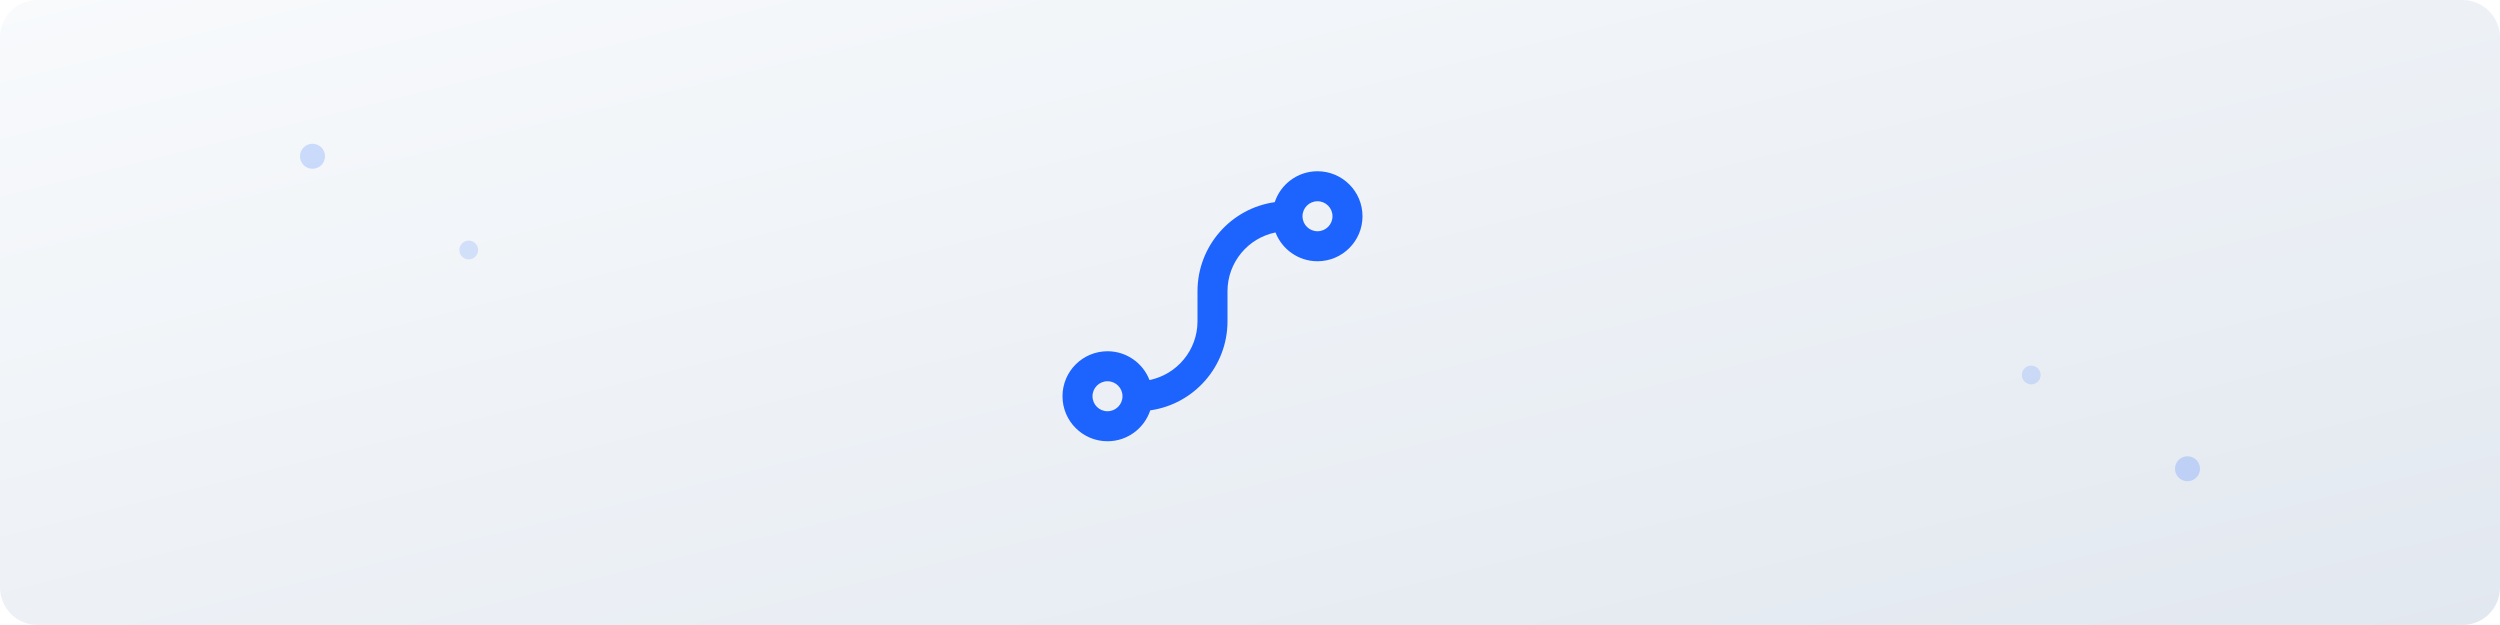
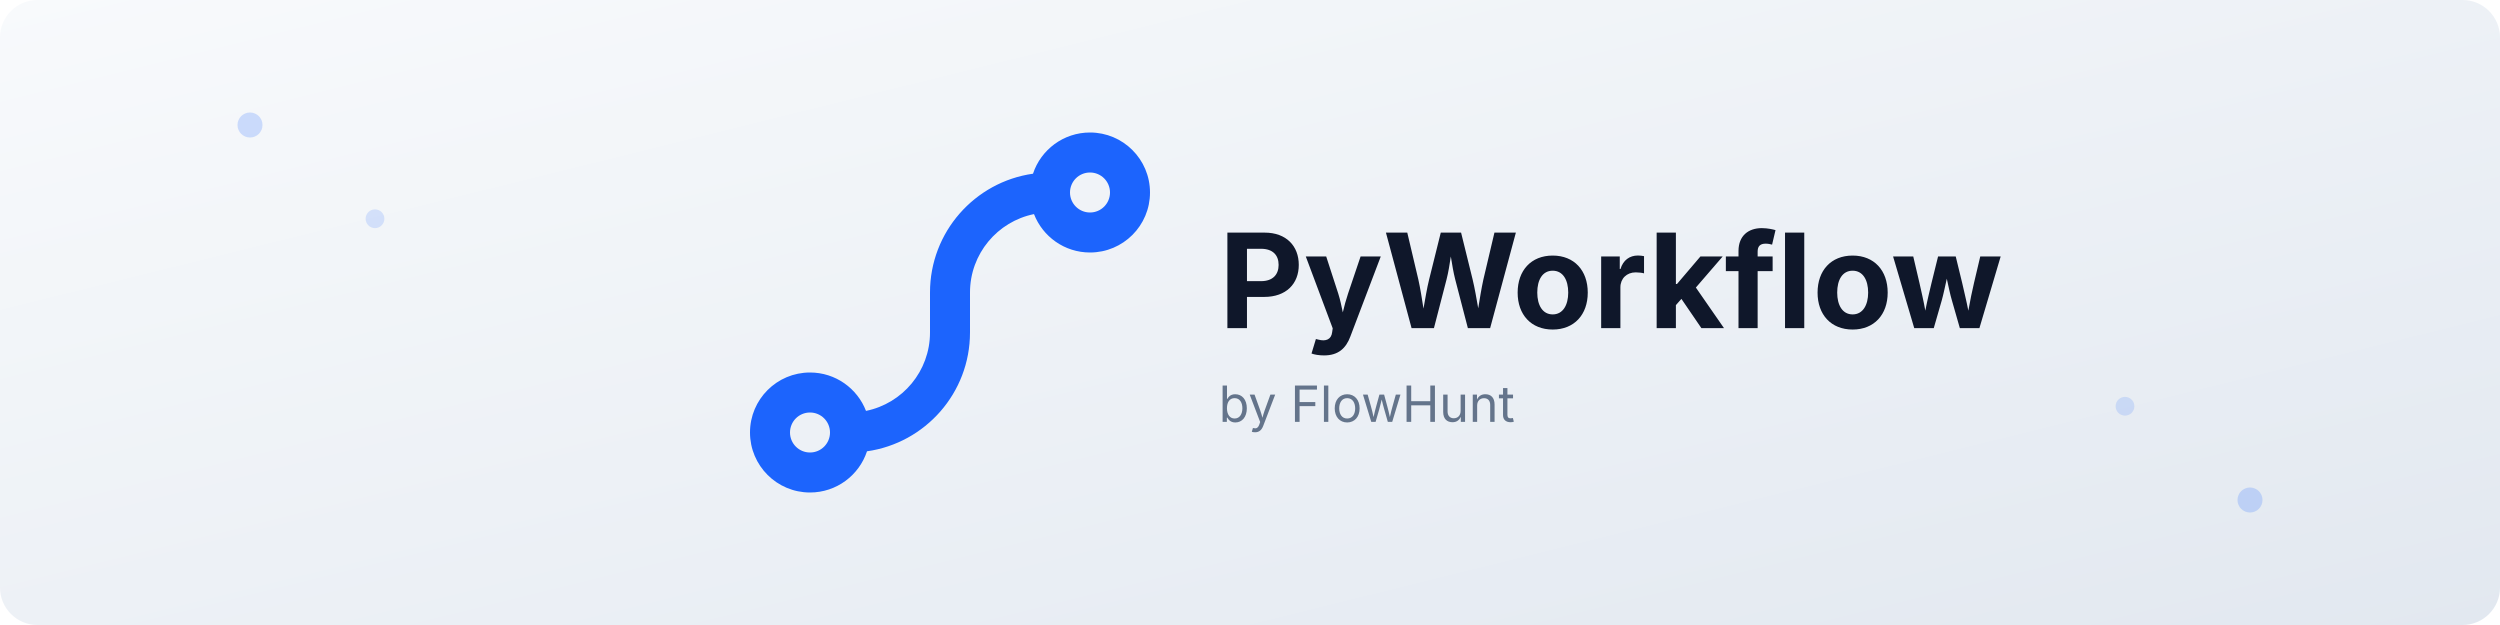
<svg xmlns="http://www.w3.org/2000/svg" viewBox="0 0 800 200" fill="none">
  <defs>
    <linearGradient id="bgGradientLight" x1="0%" y1="0%" x2="100%" y2="100%">
      <stop offset="0%" style="stop-color:#f8fafc" />
      <stop offset="100%" style="stop-color:#e2e8f0" />
    </linearGradient>
  </defs>
  <rect width="800" height="200" rx="12" fill="url(#bgGradientLight)" />
-   <g transform="translate(340, 50) scale(6)">
+   <g transform="translate(240, 36) scale(8)">
    <path fill-rule="evenodd" clip-rule="evenodd" fill="#1c64fd" d="M13.6 5.6C14.925 5.6 16 4.525 16 3.2C16 1.874 14.925 0.8 13.6 0.8C12.537 0.8 11.636 1.491 11.32 2.448C8.991 2.778 7.2 4.78 7.2 7.2V8.8C7.2 10.348 6.101 11.639 4.64 11.936C4.293 11.037 3.421 10.4 2.4 10.4C1.075 10.4 0 11.474 0 12.8C0 14.125 1.075 15.2 2.4 15.2C3.463 15.2 4.364 14.509 4.68 13.552C7.009 13.222 8.8 11.22 8.8 8.8V7.2C8.8 5.652 9.899 4.36 11.36 4.064C11.707 4.962 12.579 5.6 13.6 5.6ZM13.6 4C14.042 4 14.4 3.642 14.4 3.2C14.4 2.758 14.042 2.4 13.6 2.4C13.158 2.4 12.8 2.758 12.8 3.2C12.8 3.642 13.158 4 13.6 4ZM2.4 13.6C2.842 13.6 3.2 13.242 3.2 12.8C3.2 12.358 2.842 12 2.4 12C1.958 12 1.6 12.358 1.6 12.8C1.6 13.242 1.958 13.6 2.4 13.6Z" />
  </g>
-   <circle cx="100" cy="50" r="4" fill="#1c64fd" opacity="0.2" />
-   <circle cx="150" cy="80" r="3" fill="#1c64fd" opacity="0.15" />
-   <circle cx="700" cy="150" r="4" fill="#1c64fd" opacity="0.2" />
-   <circle cx="650" cy="120" r="3" fill="#1c64fd" opacity="0.15" />
+   <text x="390" y="105" font-family="system-ui, -apple-system, sans-serif" font-size="42" font-weight="700" fill="#0f172a">PyWorkflow</text>
+   <text x="390" y="135" font-family="system-ui, -apple-system, sans-serif" font-size="16" font-weight="400" fill="#64748b">by FlowHunt</text>
+   <circle cx="80" cy="40" r="4" fill="#1c64fd" opacity="0.2" />
+   <circle cx="120" cy="70" r="3" fill="#1c64fd" opacity="0.15" />
+   <circle cx="720" cy="160" r="4" fill="#1c64fd" opacity="0.2" />
+   <circle cx="680" cy="130" r="3" fill="#1c64fd" opacity="0.15" />
</svg>
